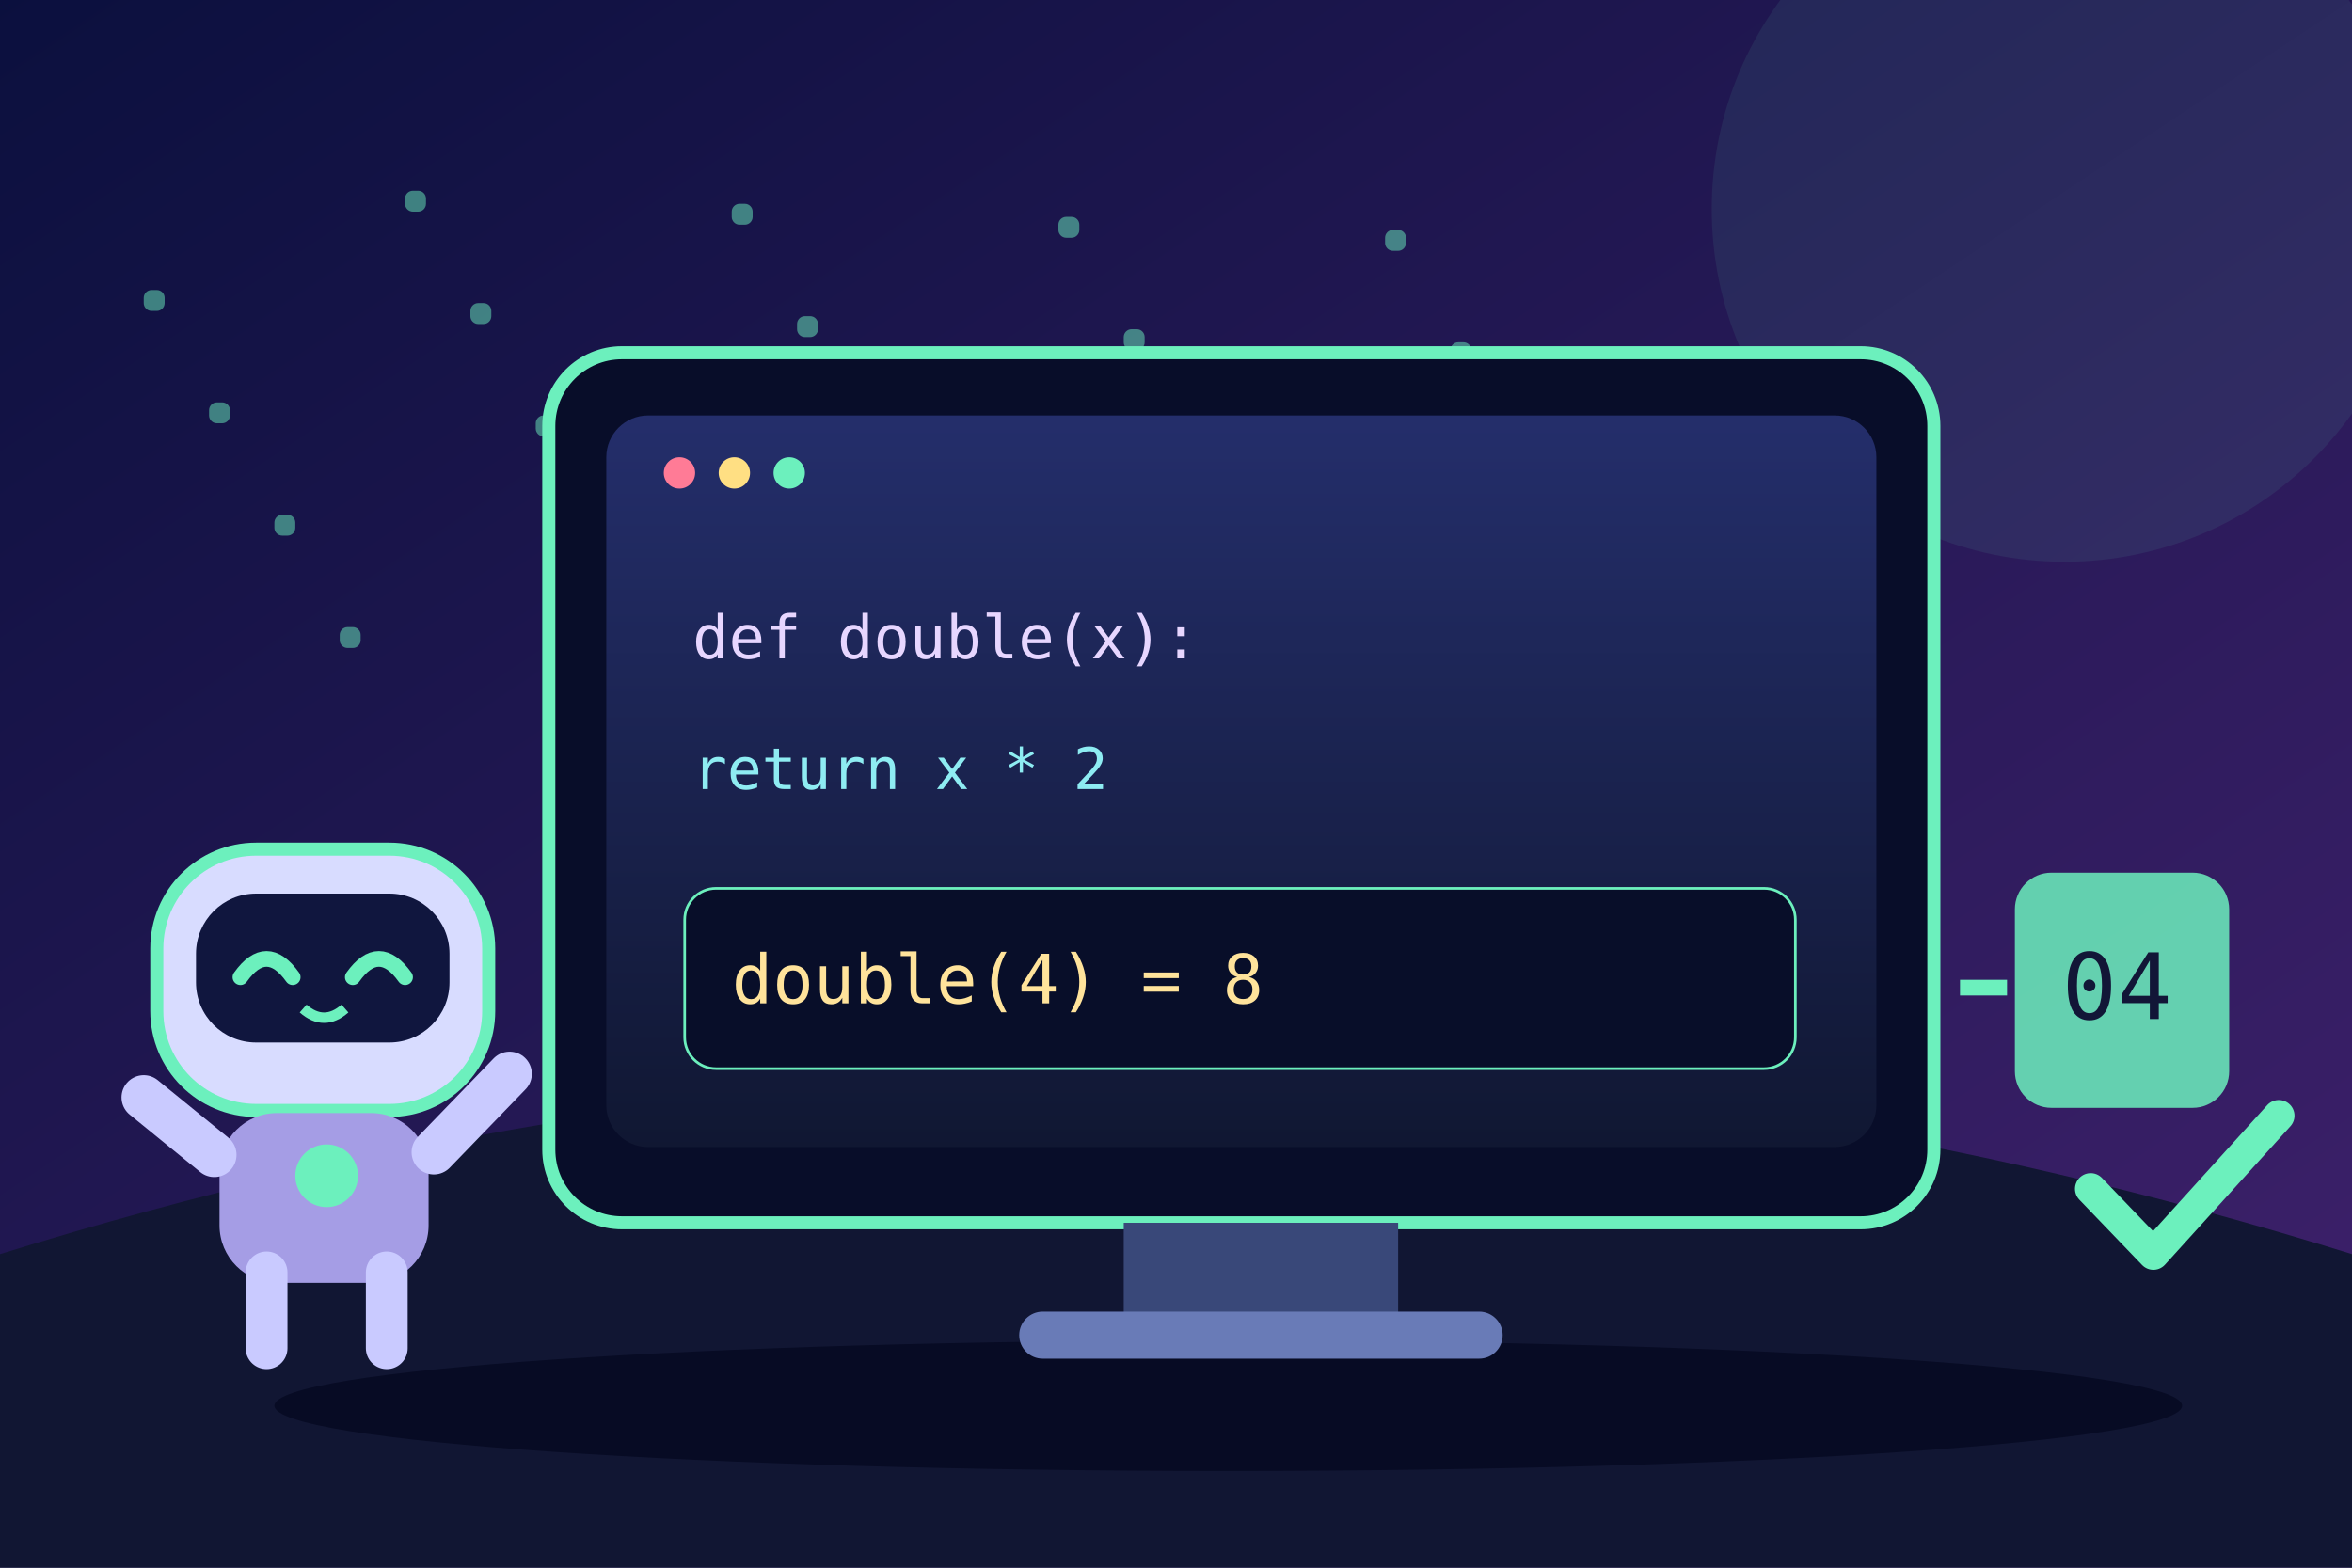
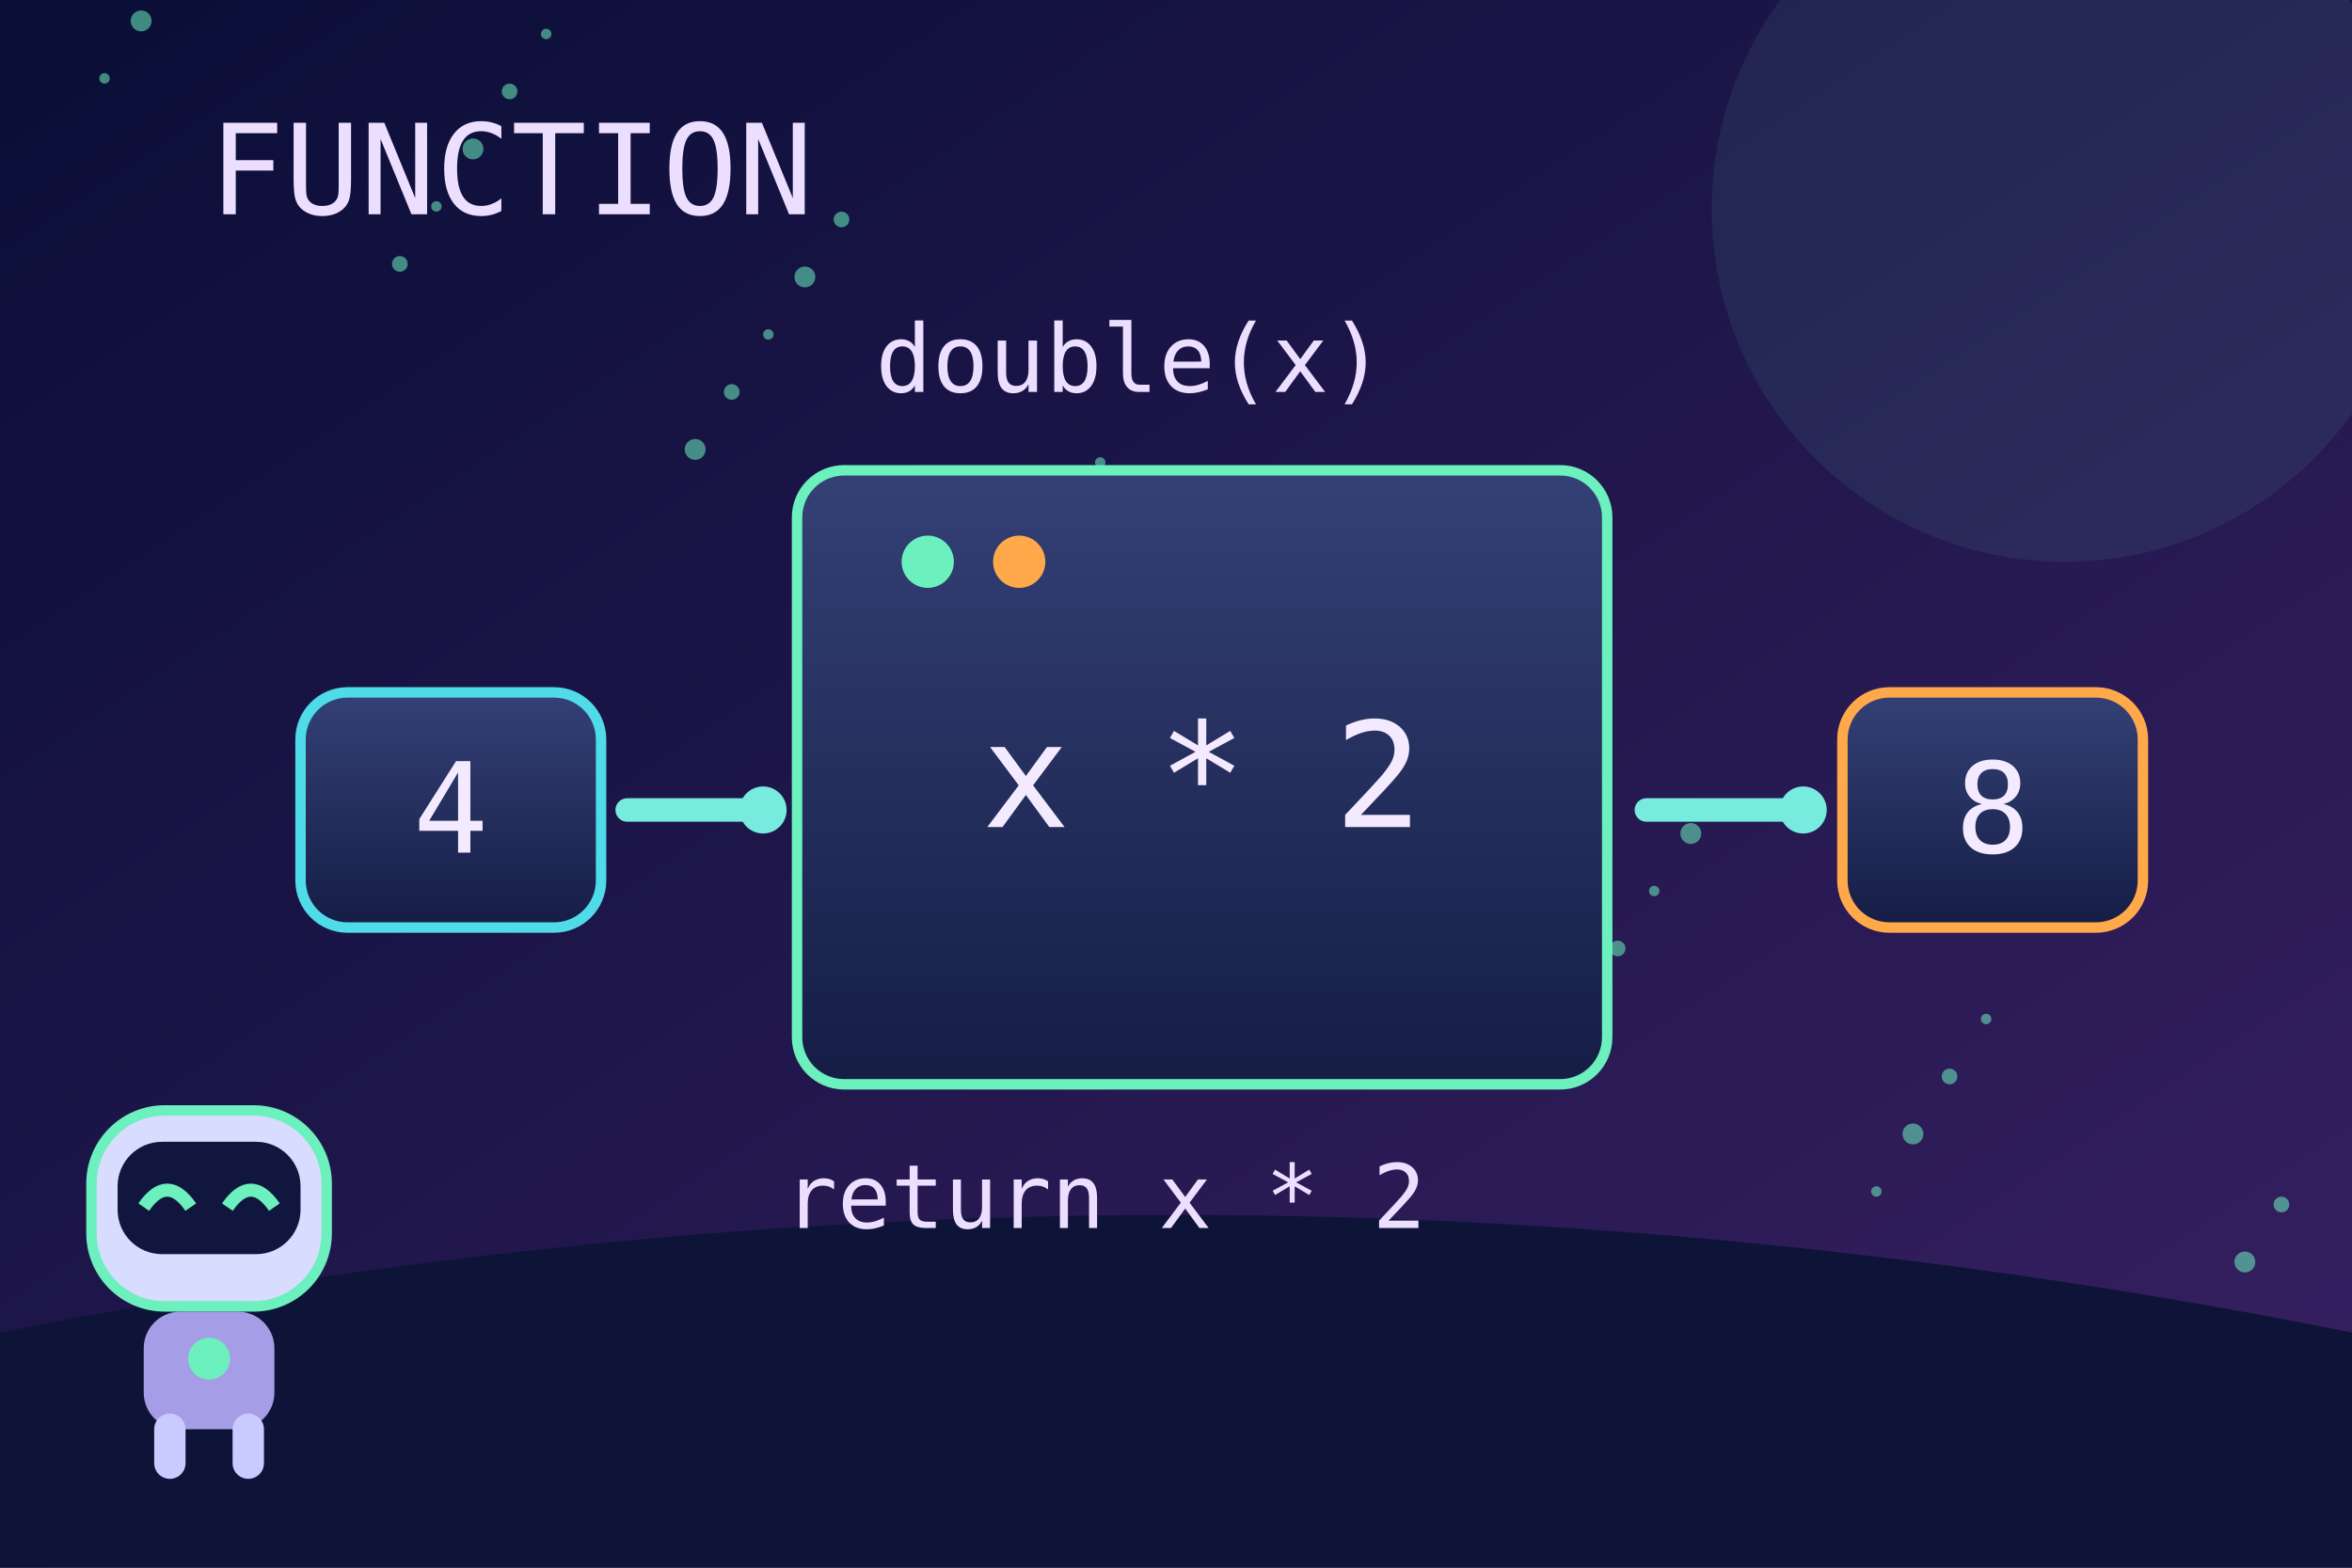
<svg xmlns="http://www.w3.org/2000/svg" width="900" height="600" viewBox="0 0 900 600">
  <defs>
    <linearGradient id="bg" x2="1" y2="1">
-       <stop stop-color="#0b103e" />
-       <stop offset="1" stop-color="#40216d" />
+       <stop stop-color="#090e36" />
+       <stop offset="1" stop-color="#392063" />
    </linearGradient>
-     <linearGradient id="glass" x2="0" y2="1">
-       <stop stop-color="#242e6b" />
-       <stop offset="1" stop-color="#101732" />
+     <linearGradient id="panel" x2="0" y2="1">
+       <stop stop-color="#344176" />
+       <stop offset="1" stop-color="#151d45" />
    </linearGradient>
  </defs>
  <rect width="900" height="600" fill="url(#bg)" />
-   <rect x="55" y="111" width="8" height="8" rx="3" fill="#6cf0bd" opacity=".5" />
-   <rect x="80" y="154" width="8" height="8" rx="3" fill="#6cf0bd" opacity=".5" />
-   <rect x="105" y="197" width="8" height="8" rx="3" fill="#6cf0bd" opacity=".5" />
-   <rect x="130" y="240" width="8" height="8" rx="3" fill="#6cf0bd" opacity=".5" />
-   <rect x="155" y="73" width="8" height="8" rx="3" fill="#6cf0bd" opacity=".5" />
-   <rect x="180" y="116" width="8" height="8" rx="3" fill="#6cf0bd" opacity=".5" />
-   <rect x="205" y="159" width="8" height="8" rx="3" fill="#6cf0bd" opacity=".5" />
-   <rect x="230" y="202" width="8" height="8" rx="3" fill="#6cf0bd" opacity=".5" />
-   <rect x="255" y="245" width="8" height="8" rx="3" fill="#6cf0bd" opacity=".5" />
-   <rect x="280" y="78" width="8" height="8" rx="3" fill="#6cf0bd" opacity=".5" />
-   <rect x="305" y="121" width="8" height="8" rx="3" fill="#6cf0bd" opacity=".5" />
-   <rect x="330" y="164" width="8" height="8" rx="3" fill="#6cf0bd" opacity=".5" />
-   <rect x="355" y="207" width="8" height="8" rx="3" fill="#6cf0bd" opacity=".5" />
-   <rect x="380" y="250" width="8" height="8" rx="3" fill="#6cf0bd" opacity=".5" />
-   <rect x="405" y="83" width="8" height="8" rx="3" fill="#6cf0bd" opacity=".5" />
-   <rect x="430" y="126" width="8" height="8" rx="3" fill="#6cf0bd" opacity=".5" />
-   <rect x="455" y="169" width="8" height="8" rx="3" fill="#6cf0bd" opacity=".5" />
-   <rect x="480" y="212" width="8" height="8" rx="3" fill="#6cf0bd" opacity=".5" />
-   <rect x="505" y="255" width="8" height="8" rx="3" fill="#6cf0bd" opacity=".5" />
-   <rect x="530" y="88" width="8" height="8" rx="3" fill="#6cf0bd" opacity=".5" />
-   <rect x="555" y="131" width="8" height="8" rx="3" fill="#6cf0bd" opacity=".5" />
-   <rect x="580" y="174" width="8" height="8" rx="3" fill="#6cf0bd" opacity=".5" />
-   <rect x="605" y="217" width="8" height="8" rx="3" fill="#6cf0bd" opacity=".5" />
-   <rect x="630" y="260" width="8" height="8" rx="3" fill="#6cf0bd" opacity=".5" />
  <circle cx="790" cy="80" r="135" fill="#6cf0bd" opacity=".08" />
-   <path d="M0 480 Q450 340 900 480 V600 H0" fill="#111633" />
-   <ellipse cx="470" cy="538" rx="365" ry="25" fill="#070b24" />
-   <rect x="210" y="135" width="530" height="333" rx="28" fill="#080d29" stroke="#6cf0bd" stroke-width="5" />
-   <rect x="232" y="159" width="486" height="280" rx="16" fill="url(#glass)" />
-   <circle cx="260" cy="181" r="6" fill="#ff7b96" />
-   <circle cx="281" cy="181" r="6" fill="#ffdf83" />
-   <circle cx="302" cy="181" r="6" fill="#6cf0bd" />
-   <text x="265" y="252" fill="#e7d6ff" font-family="monospace" font-size="23">def double(x):</text>
-   <text x="265" y="302" fill="#8eecf2" font-family="monospace" font-size="22">    return x * 2</text>
-   <rect x="262" y="340" width="425" height="69" rx="12" fill="#080e29" stroke="#6cf0bd" />
-   <text x="280" y="384" fill="#ffe39b" font-family="monospace" font-size="26">double(4) = 8</text>
-   <path d="M430 468 V505 H535 V468" fill="#394879" />
-   <rect x="390" y="502" width="185" height="18" rx="9" fill="#697bb7" />
-   <rect x="60" y="325" width="127" height="100" rx="38" fill="#d8dcff" stroke="#6cf0bd" stroke-width="5" />
-   <rect x="75" y="342" width="97" height="57" rx="23" fill="#10163e" />
-   <path d="M92 374 Q102 360 112 374 M135 374 Q145 360 155 374" fill="none" stroke="#6cf0bd" stroke-width="6" stroke-linecap="round" />
-   <path d="M116 386 Q124 393 132 386" fill="none" stroke="#6cf0bd" stroke-width="4" />
-   <rect x="84" y="426" width="80" height="65" rx="22" fill="#a59de5" />
-   <circle cx="125" cy="450" r="12" fill="#6cf0bd" />
-   <path d="M82 442 L55 420 M166 441 L195 411" stroke="#c9caff" stroke-width="17" stroke-linecap="round" />
-   <path d="M102 487 V516 M148 487 V516" stroke="#c9caff" stroke-width="16" stroke-linecap="round" />
-   <rect x="771" y="334" width="82" height="90" rx="14" fill="#6cf0bd" opacity=".85" />
-   <text x="789" y="390" fill="#121637" font-size="35" font-family="monospace">04</text>
-   <path d="M750 378 H768" stroke="#6cf0bd" stroke-width="6" />
-   <path d="M800 455 L824 480 L872 427" fill="none" stroke="#6cf0bd" stroke-width="12" stroke-linecap="round" stroke-linejoin="round" />
+   <g fill="#6cf0bd" opacity=".55">
+     <circle cx="40" cy="30" r="2" />
+     <circle cx="153" cy="101" r="3" />
+     <circle cx="266" cy="172" r="4" />
+     <circle cx="379" cy="243" r="2" />
+     <circle cx="492" cy="314" r="3" />
+     <circle cx="605" cy="385" r="4" />
+     <circle cx="718" cy="456" r="2" />
+     <circle cx="831" cy="527" r="3" />
+     <circle cx="54" cy="8" r="4" />
+     <circle cx="167" cy="79" r="2" />
+     <circle cx="280" cy="150" r="3" />
+     <circle cx="393" cy="221" r="4" />
+     <circle cx="506" cy="292" r="2" />
+     <circle cx="619" cy="363" r="3" />
+     <circle cx="732" cy="434" r="4" />
+     <circle cx="845" cy="505" r="2" />
+     <circle cx="68" cy="576" r="3" />
+     <circle cx="181" cy="57" r="4" />
+     <circle cx="294" cy="128" r="2" />
+     <circle cx="407" cy="199" r="3" />
+     <circle cx="520" cy="270" r="4" />
+     <circle cx="633" cy="341" r="2" />
+     <circle cx="746" cy="412" r="3" />
+     <circle cx="859" cy="483" r="4" />
+     <circle cx="82" cy="554" r="2" />
+     <circle cx="195" cy="35" r="3" />
+     <circle cx="308" cy="106" r="4" />
+     <circle cx="421" cy="177" r="2" />
+     <circle cx="534" cy="248" r="3" />
+     <circle cx="647" cy="319" r="4" />
+     <circle cx="760" cy="390" r="2" />
+     <circle cx="873" cy="461" r="3" />
+     <circle cx="96" cy="532" r="4" />
+     <circle cx="209" cy="13" r="2" />
+     <circle cx="322" cy="84" r="3" />
+   </g>
+   <path d="M0 510 Q450 420 900 510 V600 H0" fill="#0d1437" />
+   <text x="80" y="82" fill="#ecdeff" font-family="monospace" font-size="48">FUNCTION</text>
+   <rect x="305" y="180" width="310" height="235" rx="18" fill="url(#panel)" stroke="#6cf0bd" stroke-width="4" />
+   <text x="460.0" y="316.54" text-anchor="middle" fill="#f4eaff" font-family="monospace" font-size="56">x * 2</text>
+   <rect x="115" y="265" width="115" height="90" rx="18" fill="url(#panel)" stroke="#4fdbe8" stroke-width="4" />
+   <text x="172.5" y="326.32" text-anchor="middle" fill="#f4eaff" font-family="monospace" font-size="48">4</text>
+   <path d="M240 310 L292 310" stroke="#78ebdf" stroke-width="9" stroke-linecap="round" />
+   <circle cx="292" cy="310" r="9" fill="#78ebdf" />
+   <path d="M630 310 L690 310" stroke="#78ebdf" stroke-width="9" stroke-linecap="round" />
+   <circle cx="690" cy="310" r="9" fill="#78ebdf" />
+   <rect x="705" y="265" width="115" height="90" rx="18" fill="url(#panel)" stroke="#ffa94a" stroke-width="4" />
+   <text x="762.5" y="326.32" text-anchor="middle" fill="#f4eaff" font-family="monospace" font-size="48">8</text>
+   <text x="335" y="150" fill="#ecdeff" font-family="monospace" font-size="36">double(x)</text>
+   <text x="300" y="470" fill="#ecdeff" font-family="monospace" font-size="34">return x * 2</text>
+   <circle cx="355" cy="215" r="10" fill="#6cf0bd" />
+   <circle cx="390" cy="215" r="10" fill="#ffa94a" />
+   <g transform="translate(35 425)">
+     <rect width="90" height="75" rx="28" fill="#d8dcff" stroke="#6cf0bd" stroke-width="4" />
+     <rect x="10" y="12" width="70" height="43" rx="17" fill="#10163e" />
+     <path d="M20 37 Q29 24 38 37 M52 37 Q61 24 70 37" fill="none" stroke="#6cf0bd" stroke-width="5" />
+     <rect x="20" y="77" width="50" height="45" rx="14" fill="#a59de5" />
+     <circle cx="45" cy="95" r="8" fill="#6cf0bd" />
+     <path d="M30 122 V135 M60 122 V135" stroke="#c9caff" stroke-width="12" stroke-linecap="round" />
+   </g>
</svg>
